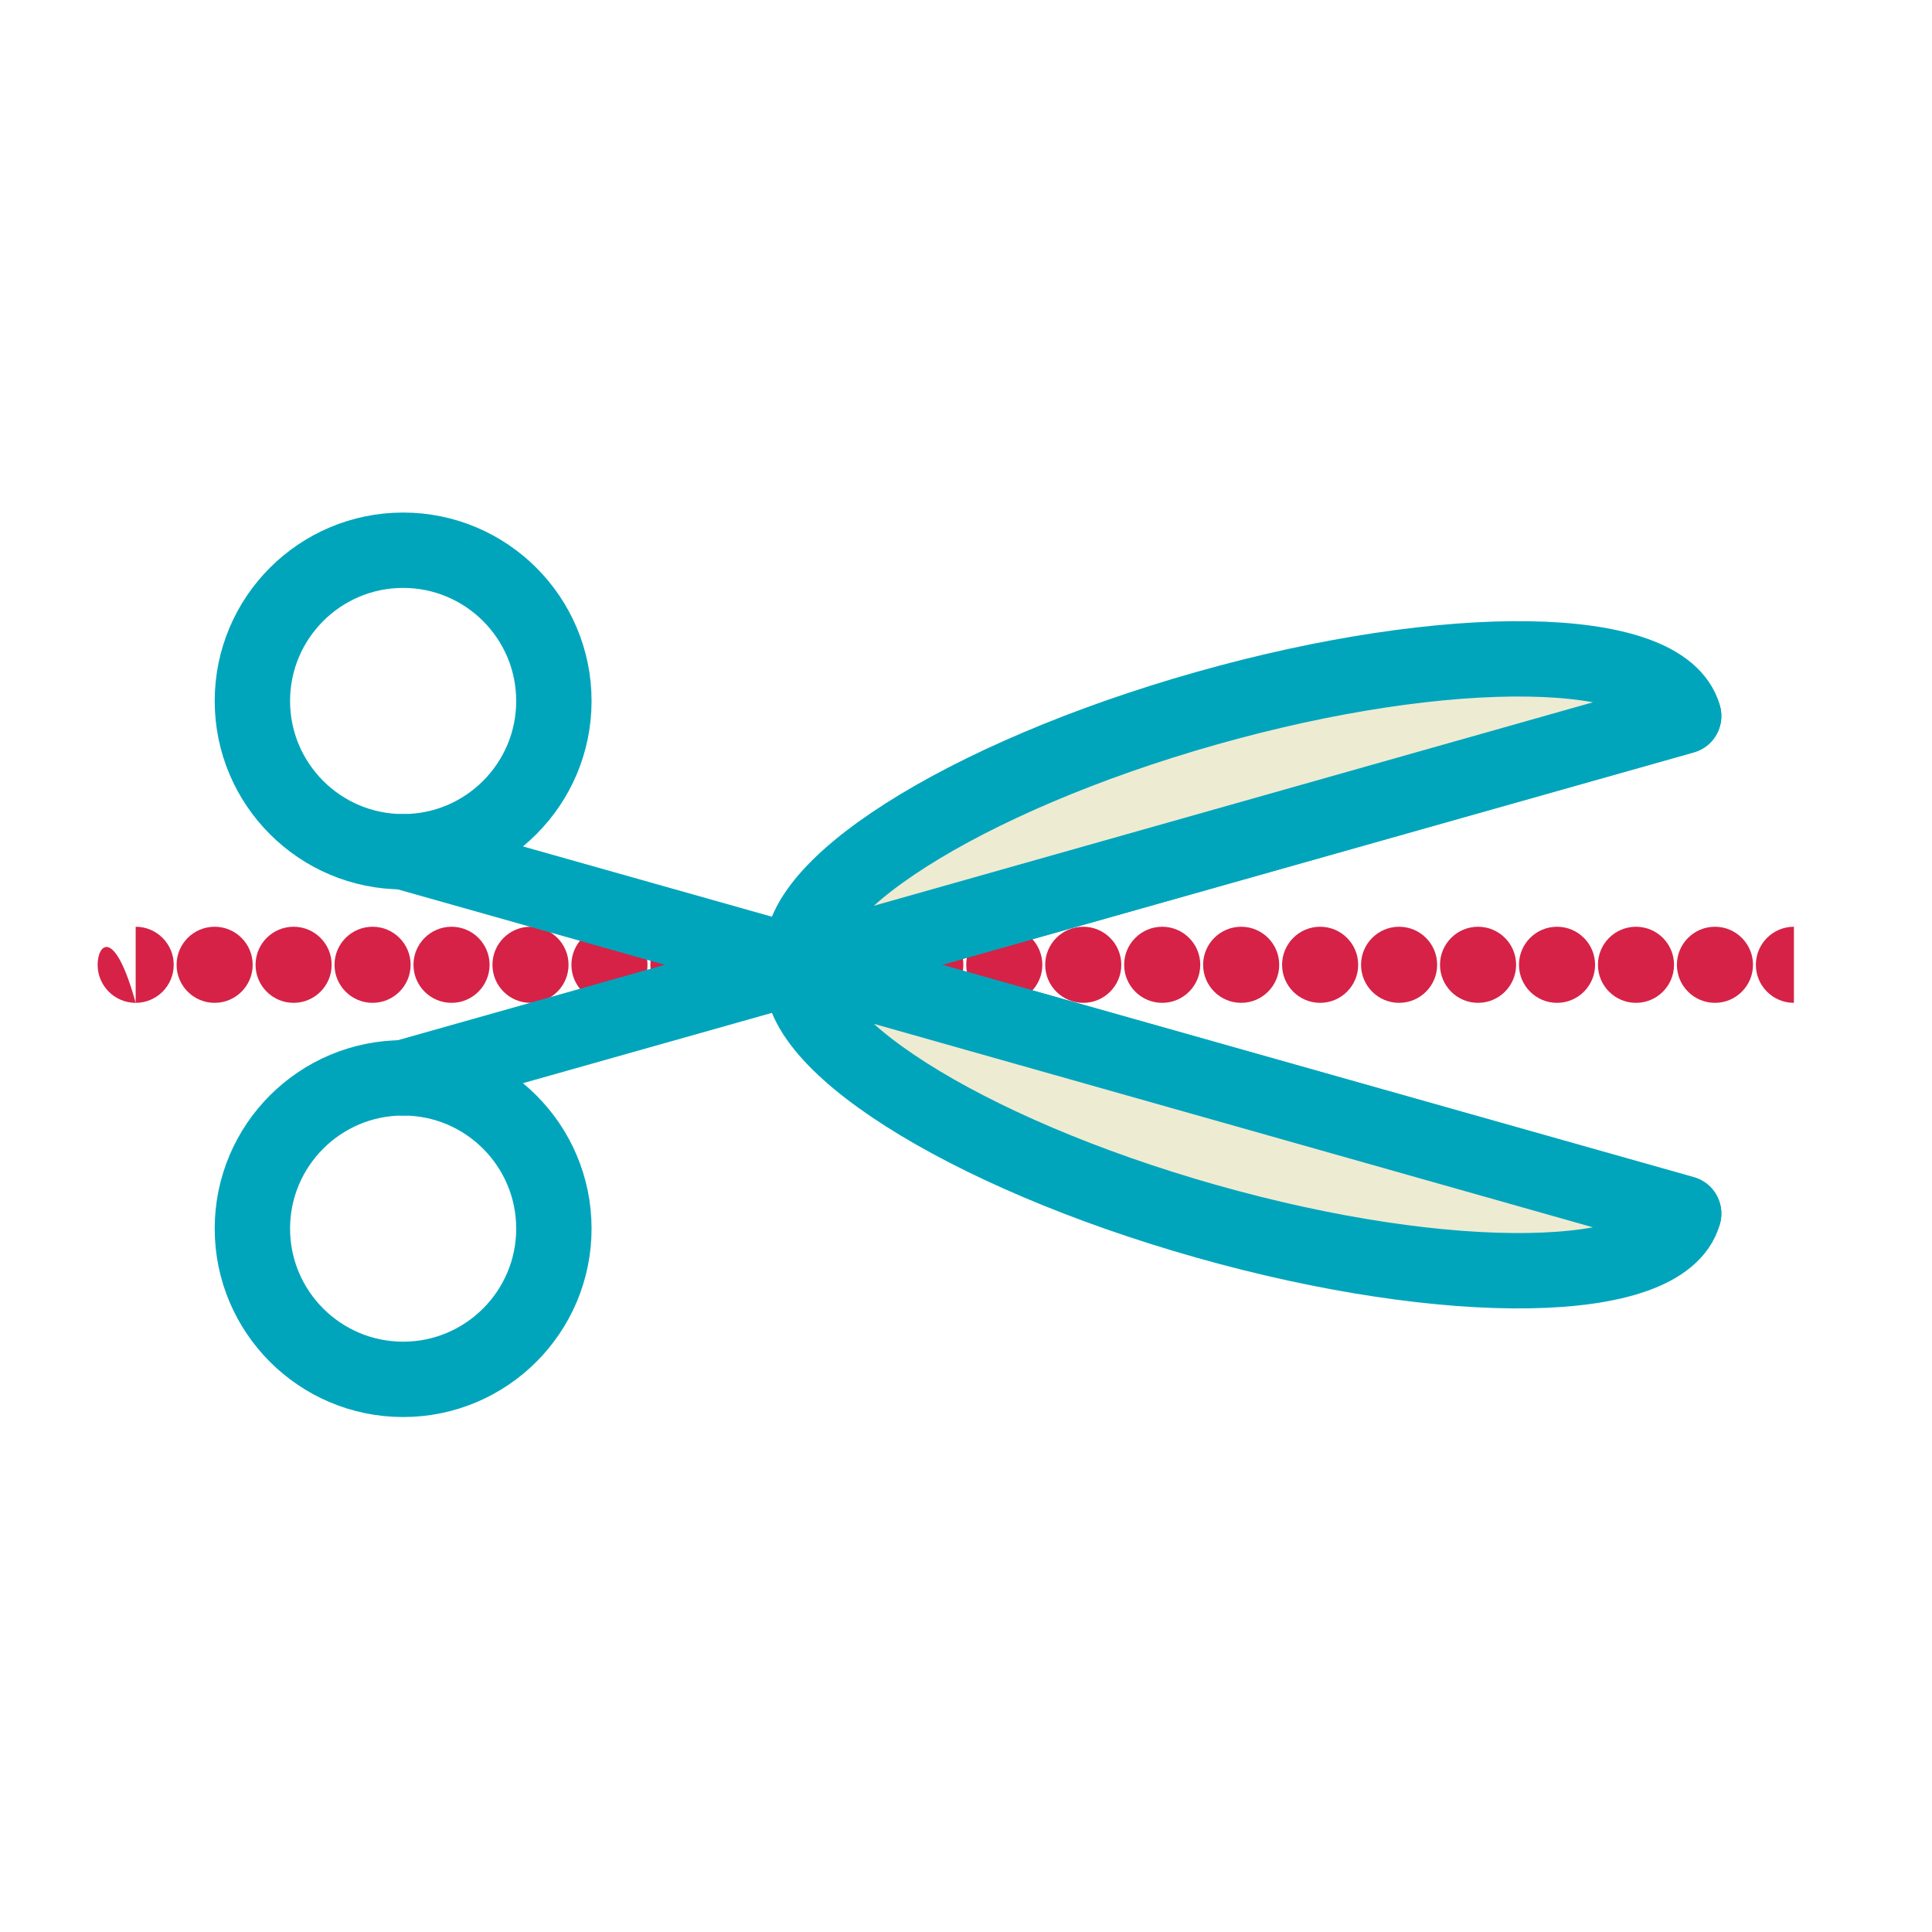
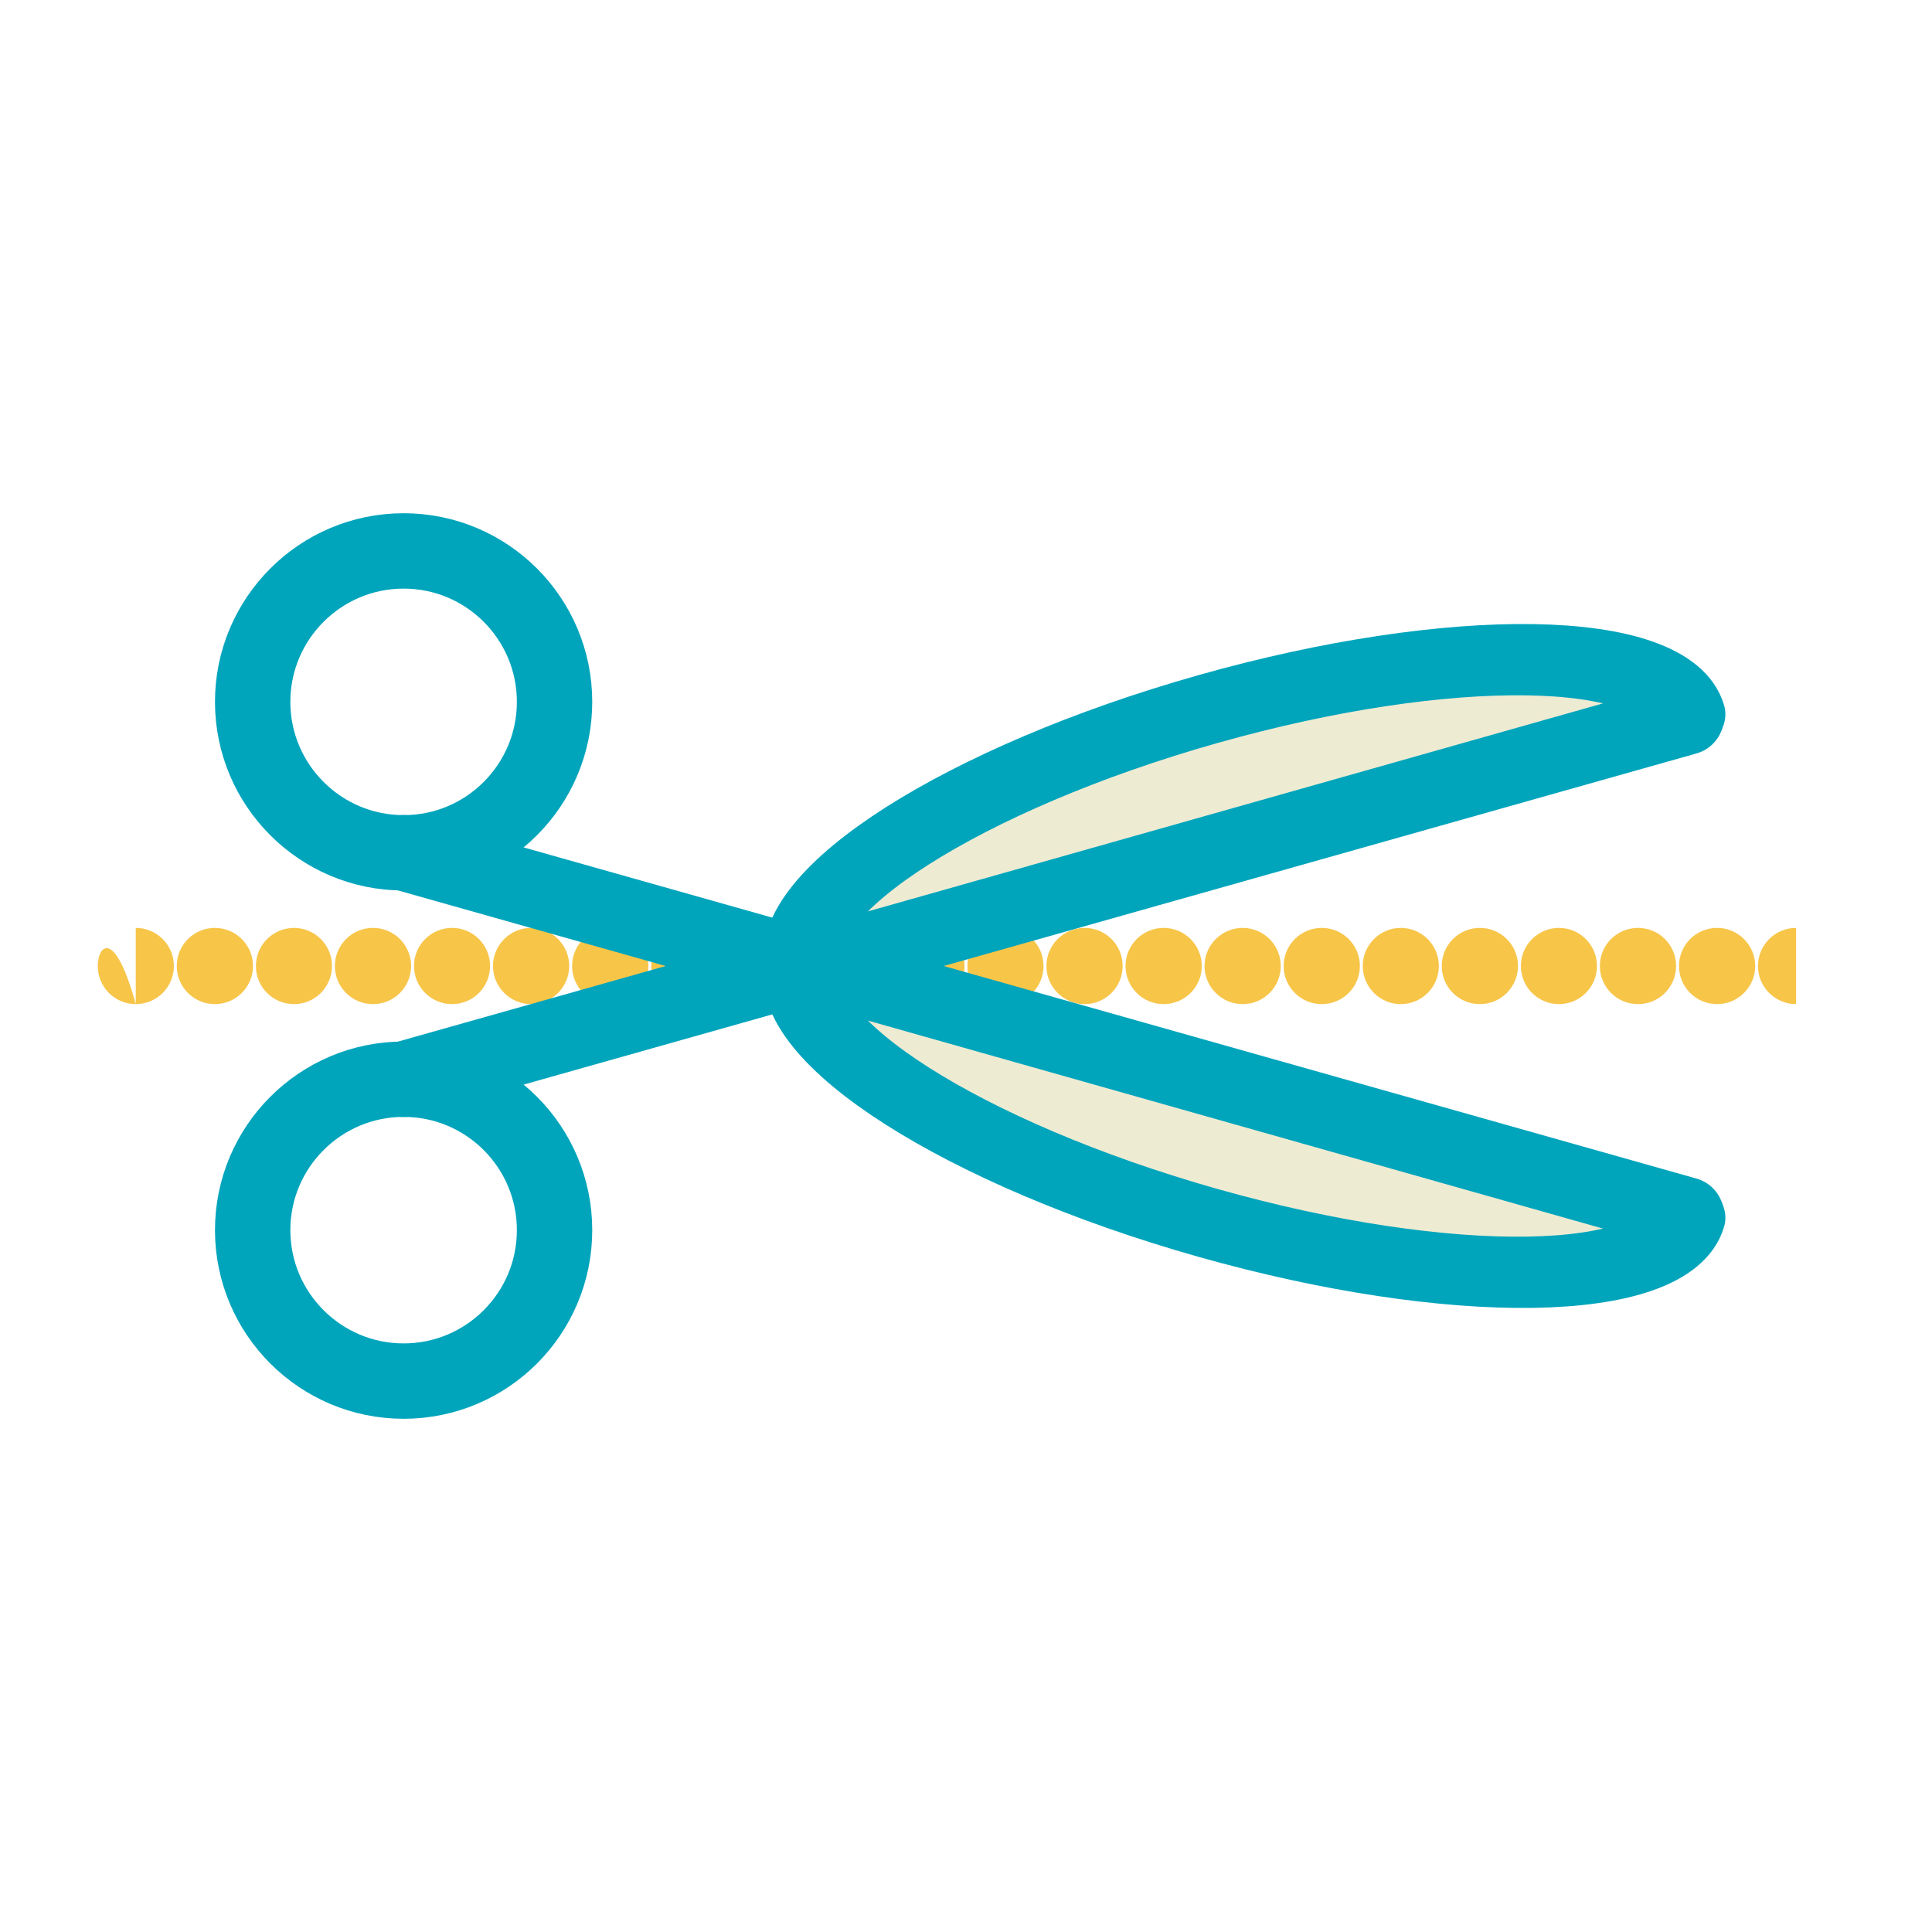
- <svg xmlns="http://www.w3.org/2000/svg" width="100%" height="100%" viewBox="0 0 534 534" version="1.1" xml:space="preserve" style="fill-rule:evenodd;clip-rule:evenodd;stroke-linecap:round;stroke-linejoin:round;stroke-miterlimit:1;">
-   <rect id="cut-dark" x="0" y="-0" width="533.333" height="533.333" style="fill:none;" />
-   <path d="M37.5,277.184l0,-21.034c5.805,-0 10.517,4.712 10.517,10.517c0,5.804 -4.712,10.517 -10.517,10.517Zm0,-0c-5.805,-0 -10.517,-4.713 -10.517,-10.517c-0,-5.805 4.712,-10.517 10.517,10.517Zm458.333,-0c-5.804,-0 -10.517,-4.713 -10.517,-10.517c0,-5.805 4.713,-10.517 10.517,-10.517l0,21.034Zm-436.508,-0c-5.804,-0 -10.517,-4.713 -10.517,-10.517c0,-5.805 4.713,-10.517 10.517,-10.517c5.805,-0 10.518,4.712 10.518,10.517c-0,5.804 -4.713,10.517 -10.518,10.517Zm21.826,-0c-5.805,-0 -10.517,-4.713 -10.517,-10.517c-0,-5.805 4.712,-10.517 10.517,-10.517c5.804,-0 10.517,4.712 10.517,10.517c0,5.804 -4.713,10.517 -10.517,10.517Zm21.825,-0c-5.804,-0 -10.517,-4.713 -10.517,-10.517c0,-5.805 4.713,-10.517 10.517,-10.517c5.805,-0 10.518,4.712 10.518,10.517c-0,5.804 -4.713,10.517 -10.518,10.517Zm21.825,-0c-5.804,-0 -10.517,-4.713 -10.517,-10.517c-0,-5.805 4.713,-10.517 10.517,-10.517c5.805,-0 10.517,4.712 10.517,10.517c0,5.804 -4.712,10.517 -10.517,10.517Zm21.826,-0c-5.805,-0 -10.517,-4.713 -10.517,-10.517c-0,-5.805 4.712,-10.517 10.517,-10.517c5.804,-0 10.517,4.712 10.517,10.517c0,5.804 -4.713,10.517 -10.517,10.517Zm21.825,-0c-5.804,-0 -10.517,-4.713 -10.517,-10.517c0,-5.805 4.713,-10.517 10.517,-10.517c5.805,-0 10.518,4.712 10.518,10.517c-0,5.804 -4.713,10.517 -10.518,10.517Zm21.826,-0c-5.804,-0 -10.517,-4.713 -10.517,-10.517c0,-5.805 4.713,-10.517 10.517,-10.517c5.805,-0 10.518,4.712 10.518,10.517c-0,5.804 -4.713,10.517 -10.518,10.517Zm21.826,-0c-5.805,-0 -10.518,-4.713 -10.518,-10.517c0,-5.805 4.713,-10.517 10.518,-10.517c5.804,-0 10.517,4.712 10.517,10.517c-0,5.804 -4.713,10.517 -10.517,10.517Zm21.824,-0c-5.804,-0 -10.517,-4.713 -10.517,-10.517c0,-5.805 4.713,-10.517 10.517,-10.517c5.805,-0 10.518,4.712 10.518,10.517c-0,5.804 -4.713,10.517 -10.518,10.517Zm21.827,-0c-5.805,-0 -10.518,-4.713 -10.518,-10.517c0,-5.805 4.713,-10.517 10.518,-10.517c5.804,-0 10.517,4.712 10.517,10.517c-0,5.804 -4.713,10.517 -10.517,10.517Zm21.824,-0c-5.804,-0 -10.517,-4.713 -10.517,-10.517c-0,-5.805 4.713,-10.517 10.517,-10.517c5.805,-0 10.517,4.712 10.517,10.517c0,5.804 -4.712,10.517 -10.517,10.517Zm21.826,-0c-5.804,-0 -10.517,-4.713 -10.517,-10.517c-0,-5.805 4.713,-10.517 10.517,-10.517c5.805,-0 10.517,4.712 10.517,10.517c0,5.804 -4.712,10.517 -10.517,10.517Zm21.825,-0c-5.805,-0 -10.517,-4.713 -10.517,-10.517c-0,-5.805 4.712,-10.517 10.517,-10.517c5.805,-0 10.517,4.712 10.517,10.517c0,5.804 -4.712,10.517 -10.517,10.517Zm21.825,-0c-5.804,-0 -10.517,-4.713 -10.517,-10.517c0,-5.805 4.713,-10.517 10.517,-10.517c5.805,-0 10.517,4.712 10.517,10.517c0,5.804 -4.712,10.517 -10.517,10.517Zm21.826,-0c-5.804,-0 -10.517,-4.713 -10.517,-10.517c-0,-5.805 4.713,-10.517 10.517,-10.517c5.805,-0 10.517,4.712 10.517,10.517c0,5.804 -4.712,10.517 -10.517,10.517Zm21.826,-0c-5.805,-0 -10.517,-4.713 -10.517,-10.517c-0,-5.805 4.712,-10.517 10.517,-10.517c5.804,-0 10.517,4.712 10.517,10.517c-0,5.804 -4.713,10.517 -10.517,10.517Zm21.824,-0c-5.804,-0 -10.517,-4.713 -10.517,-10.517c0,-5.805 4.713,-10.517 10.517,-10.517c5.805,-0 10.517,4.712 10.517,10.517c0,5.804 -4.712,10.517 -10.517,10.517Zm21.826,-0c-5.804,-0 -10.517,-4.713 -10.517,-10.517c-0,-5.805 4.713,-10.517 10.517,-10.517c5.805,-0 10.517,4.712 10.517,10.517c0,5.804 -4.712,10.517 -10.517,10.517Zm21.826,-0c-5.805,-0 -10.517,-4.713 -10.517,-10.517c-0,-5.805 4.712,-10.517 10.517,-10.517c5.804,-0 10.517,4.712 10.517,10.517c0,5.804 -4.713,10.517 -10.517,10.517Zm21.825,-0c-5.804,-0 -10.517,-4.713 -10.517,-10.517c-0,-5.805 4.713,-10.517 10.517,-10.517c5.805,-0 10.517,4.712 10.517,10.517c0,5.804 -4.712,10.517 -10.517,10.517Z" style="fill:#d62246;" />
-   <path d="M465.362,197.957l-353.936,99.96" style="fill:none;stroke:#00a5bc;stroke-width:20.83px;" />
-   <path d="M465.362,335.376l-353.936,-99.959" style="fill:none;stroke:#00a5bc;stroke-width:20.83px;" />
-   <path d="M111.426,152.083c22.997,0 41.667,18.671 41.667,41.667c0,22.996 -18.67,41.667 -41.667,41.667c-22.996,-0 -41.666,-18.671 -41.666,-41.667c-0,-22.996 18.67,-41.667 41.666,-41.667Zm0,0c22.997,0 41.667,18.671 41.667,41.667c0,22.996 -18.67,41.667 -41.667,41.667c-22.996,-0 -41.666,-18.671 -41.666,-41.667c-0,-22.996 18.67,-41.667 41.666,-41.667Z" style="fill:#0e7c7b;stroke:#00a5bc;stroke-width:20.83px;" />
-   <path d="M111.426,297.917c22.997,-0 41.667,18.67 41.667,41.666c0,22.997 -18.67,41.667 -41.667,41.667c-22.996,0 -41.666,-18.67 -41.666,-41.667c-0,-22.996 18.67,-41.666 41.666,-41.666Zm0,-0c22.997,-0 41.667,18.67 41.667,41.666c0,22.997 -18.67,41.667 -41.667,41.667c-22.996,0 -41.666,-18.67 -41.666,-41.667c-0,-22.996 18.67,-41.666 41.666,-41.666Z" style="fill:#0e7c7b;stroke:#00a5bc;stroke-width:20.83px;" />
-   <path d="M465.362,197.836l-243.244,68.831c-5.7,-20.145 44.131,-51.884 111.3,-70.891c67.17,-19.007 126.243,-18.085 131.944,2.06Z" style="fill:#eeebd3;stroke:#00a5bc;stroke-width:20.83px;" />
-   <path d="M465.362,335.498l-243.244,-68.831c-5.7,20.144 44.131,51.883 111.3,70.891c67.17,19.007 126.243,18.084 131.944,-2.06Z" style="fill:#eeebd3;stroke:#00a5bc;stroke-width:20.83px;" />
+ <svg xmlns="http://www.w3.org/2000/svg" width="100%" height="100%" viewBox="0 0 128 128" version="1.1" xml:space="preserve" style="fill-rule:evenodd;clip-rule:evenodd;stroke-linecap:round;stroke-linejoin:round;stroke-miterlimit:1;">
+   <g transform="matrix(1,0,0,1,-2600,-200)">
+     <g id="cut-dark" transform="matrix(0.248227,0,0,0.312796,2600.45,199.973)">
+       <rect x="-1.829" y="0.088" width="515.658" height="409.212" style="fill:none;" />
+       <g transform="matrix(3.85378,0,0,3.05826,-10016.7,8.96556)">
+         <path d="M2608.12,66.639L2608.12,61.361C2609.58,61.361 2610.76,62.544 2610.76,64C2610.76,65.456 2609.58,66.639 2608.12,66.639ZM2608.12,66.639C2606.67,66.639 2605.49,65.456 2605.49,64C2605.49,62.544 2606.67,61.361 2608.12,66.639ZM2723.11,66.639C2721.66,66.639 2720.47,65.456 2720.47,64C2720.47,62.544 2721.66,61.361 2723.11,61.361L2723.11,66.639ZM2613.6,66.639C2612.14,66.639 2610.96,65.456 2610.96,64C2610.96,62.544 2612.14,61.361 2613.6,61.361C2615.05,61.361 2616.24,62.544 2616.24,64C2616.24,65.456 2615.05,66.639 2613.6,66.639ZM2619.08,66.639C2617.62,66.639 2616.44,65.456 2616.44,64C2616.44,62.544 2617.62,61.361 2619.08,61.361C2620.53,61.361 2621.71,62.544 2621.71,64C2621.71,65.456 2620.53,66.639 2619.08,66.639ZM2624.55,66.639C2623.09,66.639 2621.91,65.456 2621.91,64C2621.91,62.544 2623.09,61.361 2624.55,61.361C2626.01,61.361 2627.19,62.544 2627.19,64C2627.19,65.456 2626.01,66.639 2624.55,66.639ZM2630.03,66.639C2628.57,66.639 2627.39,65.456 2627.39,64C2627.39,62.544 2628.57,61.361 2630.03,61.361C2631.48,61.361 2632.66,62.544 2632.66,64C2632.66,65.456 2631.48,66.639 2630.03,66.639ZM2635.5,66.639C2634.05,66.639 2632.86,65.456 2632.86,64C2632.86,62.544 2634.05,61.361 2635.5,61.361C2636.96,61.361 2638.14,62.544 2638.14,64C2638.14,65.456 2636.96,66.639 2635.5,66.639ZM2640.98,66.639C2639.52,66.639 2638.34,65.456 2638.34,64C2638.34,62.544 2639.52,61.361 2640.98,61.361C2642.43,61.361 2643.62,62.544 2643.62,64C2643.62,65.456 2642.43,66.639 2640.98,66.639ZM2646.45,66.639C2645,66.639 2643.82,65.456 2643.82,64C2643.82,62.544 2645,61.361 2646.45,61.361C2647.91,61.361 2649.09,62.544 2649.09,64C2649.09,65.456 2647.91,66.639 2646.45,66.639ZM2651.93,66.639C2650.47,66.639 2649.29,65.456 2649.29,64C2649.29,62.544 2650.47,61.361 2651.93,61.361C2653.39,61.361 2654.57,62.544 2654.57,64C2654.57,65.456 2653.39,66.639 2651.93,66.639ZM2657.4,66.639C2655.95,66.639 2654.77,65.456 2654.77,64C2654.77,62.544 2655.95,61.361 2657.4,61.361C2658.86,61.361 2660.04,62.544 2660.04,64C2660.04,65.456 2658.86,66.639 2657.4,66.639ZM2662.88,66.639C2661.42,66.639 2660.24,65.456 2660.24,64C2660.24,62.544 2661.42,61.361 2662.88,61.361C2664.34,61.361 2665.52,62.544 2665.52,64C2665.52,65.456 2664.34,66.639 2662.88,66.639ZM2668.36,66.639C2666.9,66.639 2665.72,65.456 2665.72,64C2665.72,62.544 2666.9,61.361 2668.36,61.361C2669.81,61.361 2670.99,62.544 2670.99,64C2670.99,65.456 2669.81,66.639 2668.36,66.639ZM2673.83,66.639C2672.38,66.639 2671.19,65.456 2671.19,64C2671.19,62.544 2672.38,61.361 2673.83,61.361C2675.29,61.361 2676.47,62.544 2676.47,64C2676.47,65.456 2675.29,66.639 2673.83,66.639ZM2679.31,66.639C2677.85,66.639 2676.67,65.456 2676.67,64C2676.67,62.544 2677.85,61.361 2679.31,61.361C2680.76,61.361 2681.95,62.544 2681.95,64C2681.95,65.456 2680.76,66.639 2679.31,66.639ZM2684.78,66.639C2683.33,66.639 2682.14,65.456 2682.14,64C2682.14,62.544 2683.33,61.361 2684.78,61.361C2686.24,61.361 2687.42,62.544 2687.42,64C2687.42,65.456 2686.24,66.639 2684.78,66.639ZM2690.26,66.639C2688.8,66.639 2687.62,65.456 2687.62,64C2687.62,62.544 2688.8,61.361 2690.26,61.361C2691.72,61.361 2692.9,62.544 2692.9,64C2692.9,65.456 2691.72,66.639 2690.26,66.639ZM2695.73,66.639C2694.28,66.639 2693.1,65.456 2693.1,64C2693.1,62.544 2694.28,61.361 2695.73,61.361C2697.19,61.361 2698.37,62.544 2698.37,64C2698.37,65.456 2697.19,66.639 2695.73,66.639ZM2701.21,66.639C2699.75,66.639 2698.57,65.456 2698.57,64C2698.57,62.544 2699.75,61.361 2701.21,61.361C2702.67,61.361 2703.85,62.544 2703.85,64C2703.85,65.456 2702.67,66.639 2701.21,66.639ZM2706.69,66.639C2705.23,66.639 2704.05,65.456 2704.05,64C2704.05,62.544 2705.23,61.361 2706.69,61.361C2708.14,61.361 2709.32,62.544 2709.32,64C2709.32,65.456 2708.14,66.639 2706.69,66.639ZM2712.16,66.639C2710.7,66.639 2709.52,65.456 2709.52,64C2709.52,62.544 2710.7,61.361 2712.16,61.361C2713.62,61.361 2714.8,62.544 2714.8,64C2714.8,65.456 2713.62,66.639 2712.16,66.639ZM2717.64,66.639C2716.18,66.639 2715,65.456 2715,64C2715,62.544 2716.18,61.361 2717.64,61.361C2719.09,61.361 2720.28,62.544 2720.28,64C2720.28,65.456 2719.09,66.639 2717.64,66.639Z" style="fill:rgb(247,197,72);" />
+       </g>
+       <g transform="matrix(12.2197,0,0,9.69719,-32712.6,-325.799)">
+         <path d="M2713.72,49.269L2685.71,57.178" style="fill:none;stroke:rgb(0,165,188);stroke-width:1.65px;" />
+       </g>
+       <g transform="matrix(12.2197,0,0,-9.69719,-32712.6,735.187)">
+         <path d="M2713.72,49.269L2685.71,57.178" style="fill:none;stroke:rgb(0,165,188);stroke-width:1.65px;" />
+       </g>
+       <g transform="matrix(5.23897,0,0,4.15751,-13655.5,-62.2503)">
+         <path d="M2626.74,43.061C2630.99,43.061 2634.43,46.507 2634.43,50.751C2634.43,54.995 2630.99,58.441 2626.74,58.441C2622.5,58.441 2619.05,54.995 2619.05,50.751C2619.05,46.507 2622.5,43.061 2626.74,43.061ZM2626.74,43.061C2630.99,43.061 2634.43,46.507 2634.43,50.751C2634.43,54.995 2630.99,58.441 2626.74,58.441C2622.5,58.441 2619.05,54.995 2619.05,50.751C2619.05,46.507 2622.5,43.061 2626.74,43.061Z" style="fill:rgb(14,124,123);stroke:rgb(0,165,188);stroke-width:3.84px;" />
+       </g>
+       <g transform="matrix(5.23897,0,0,4.15751,-13655.5,49.6436)">
+         <path d="M2626.74,43.061C2630.99,43.061 2634.43,46.507 2634.43,50.751C2634.43,54.995 2630.99,58.441 2626.74,58.441C2622.5,58.441 2619.05,54.995 2619.05,50.751C2619.05,46.507 2622.5,43.061 2626.74,43.061ZM2626.74,43.061C2630.99,43.061 2634.43,46.507 2634.43,50.751C2634.43,54.995 2630.99,58.441 2626.74,58.441C2622.5,58.441 2619.05,54.995 2619.05,50.751C2619.05,46.507 2622.5,43.061 2626.74,43.061Z" style="fill:rgb(14,124,123);stroke:rgb(0,165,188);stroke-width:3.84px;" />
+       </g>
+       <g transform="matrix(4.40826,-0.989913,1.0969,3.07618,-11524.2,2740.92)">
+         <path d="M2708.43,29.928L2655.08,29.928C2655.08,24.904 2667.02,20.83 2681.75,20.83C2696.48,20.83 2708.43,24.904 2708.43,29.928Z" style="fill:rgb(238,235,211);stroke:rgb(0,165,188);stroke-width:4.67px;" />
+       </g>
+       <g transform="matrix(4.40826,0.989913,1.0969,-3.07618,-11524.2,-2331.54)">
+         <path d="M2708.43,29.928L2655.08,29.928C2655.08,24.904 2667.02,20.83 2681.75,20.83C2696.48,20.83 2708.43,24.904 2708.43,29.928Z" style="fill:rgb(238,235,211);stroke:rgb(0,165,188);stroke-width:4.67px;" />
+       </g>
+     </g>
+   </g>
</svg>
